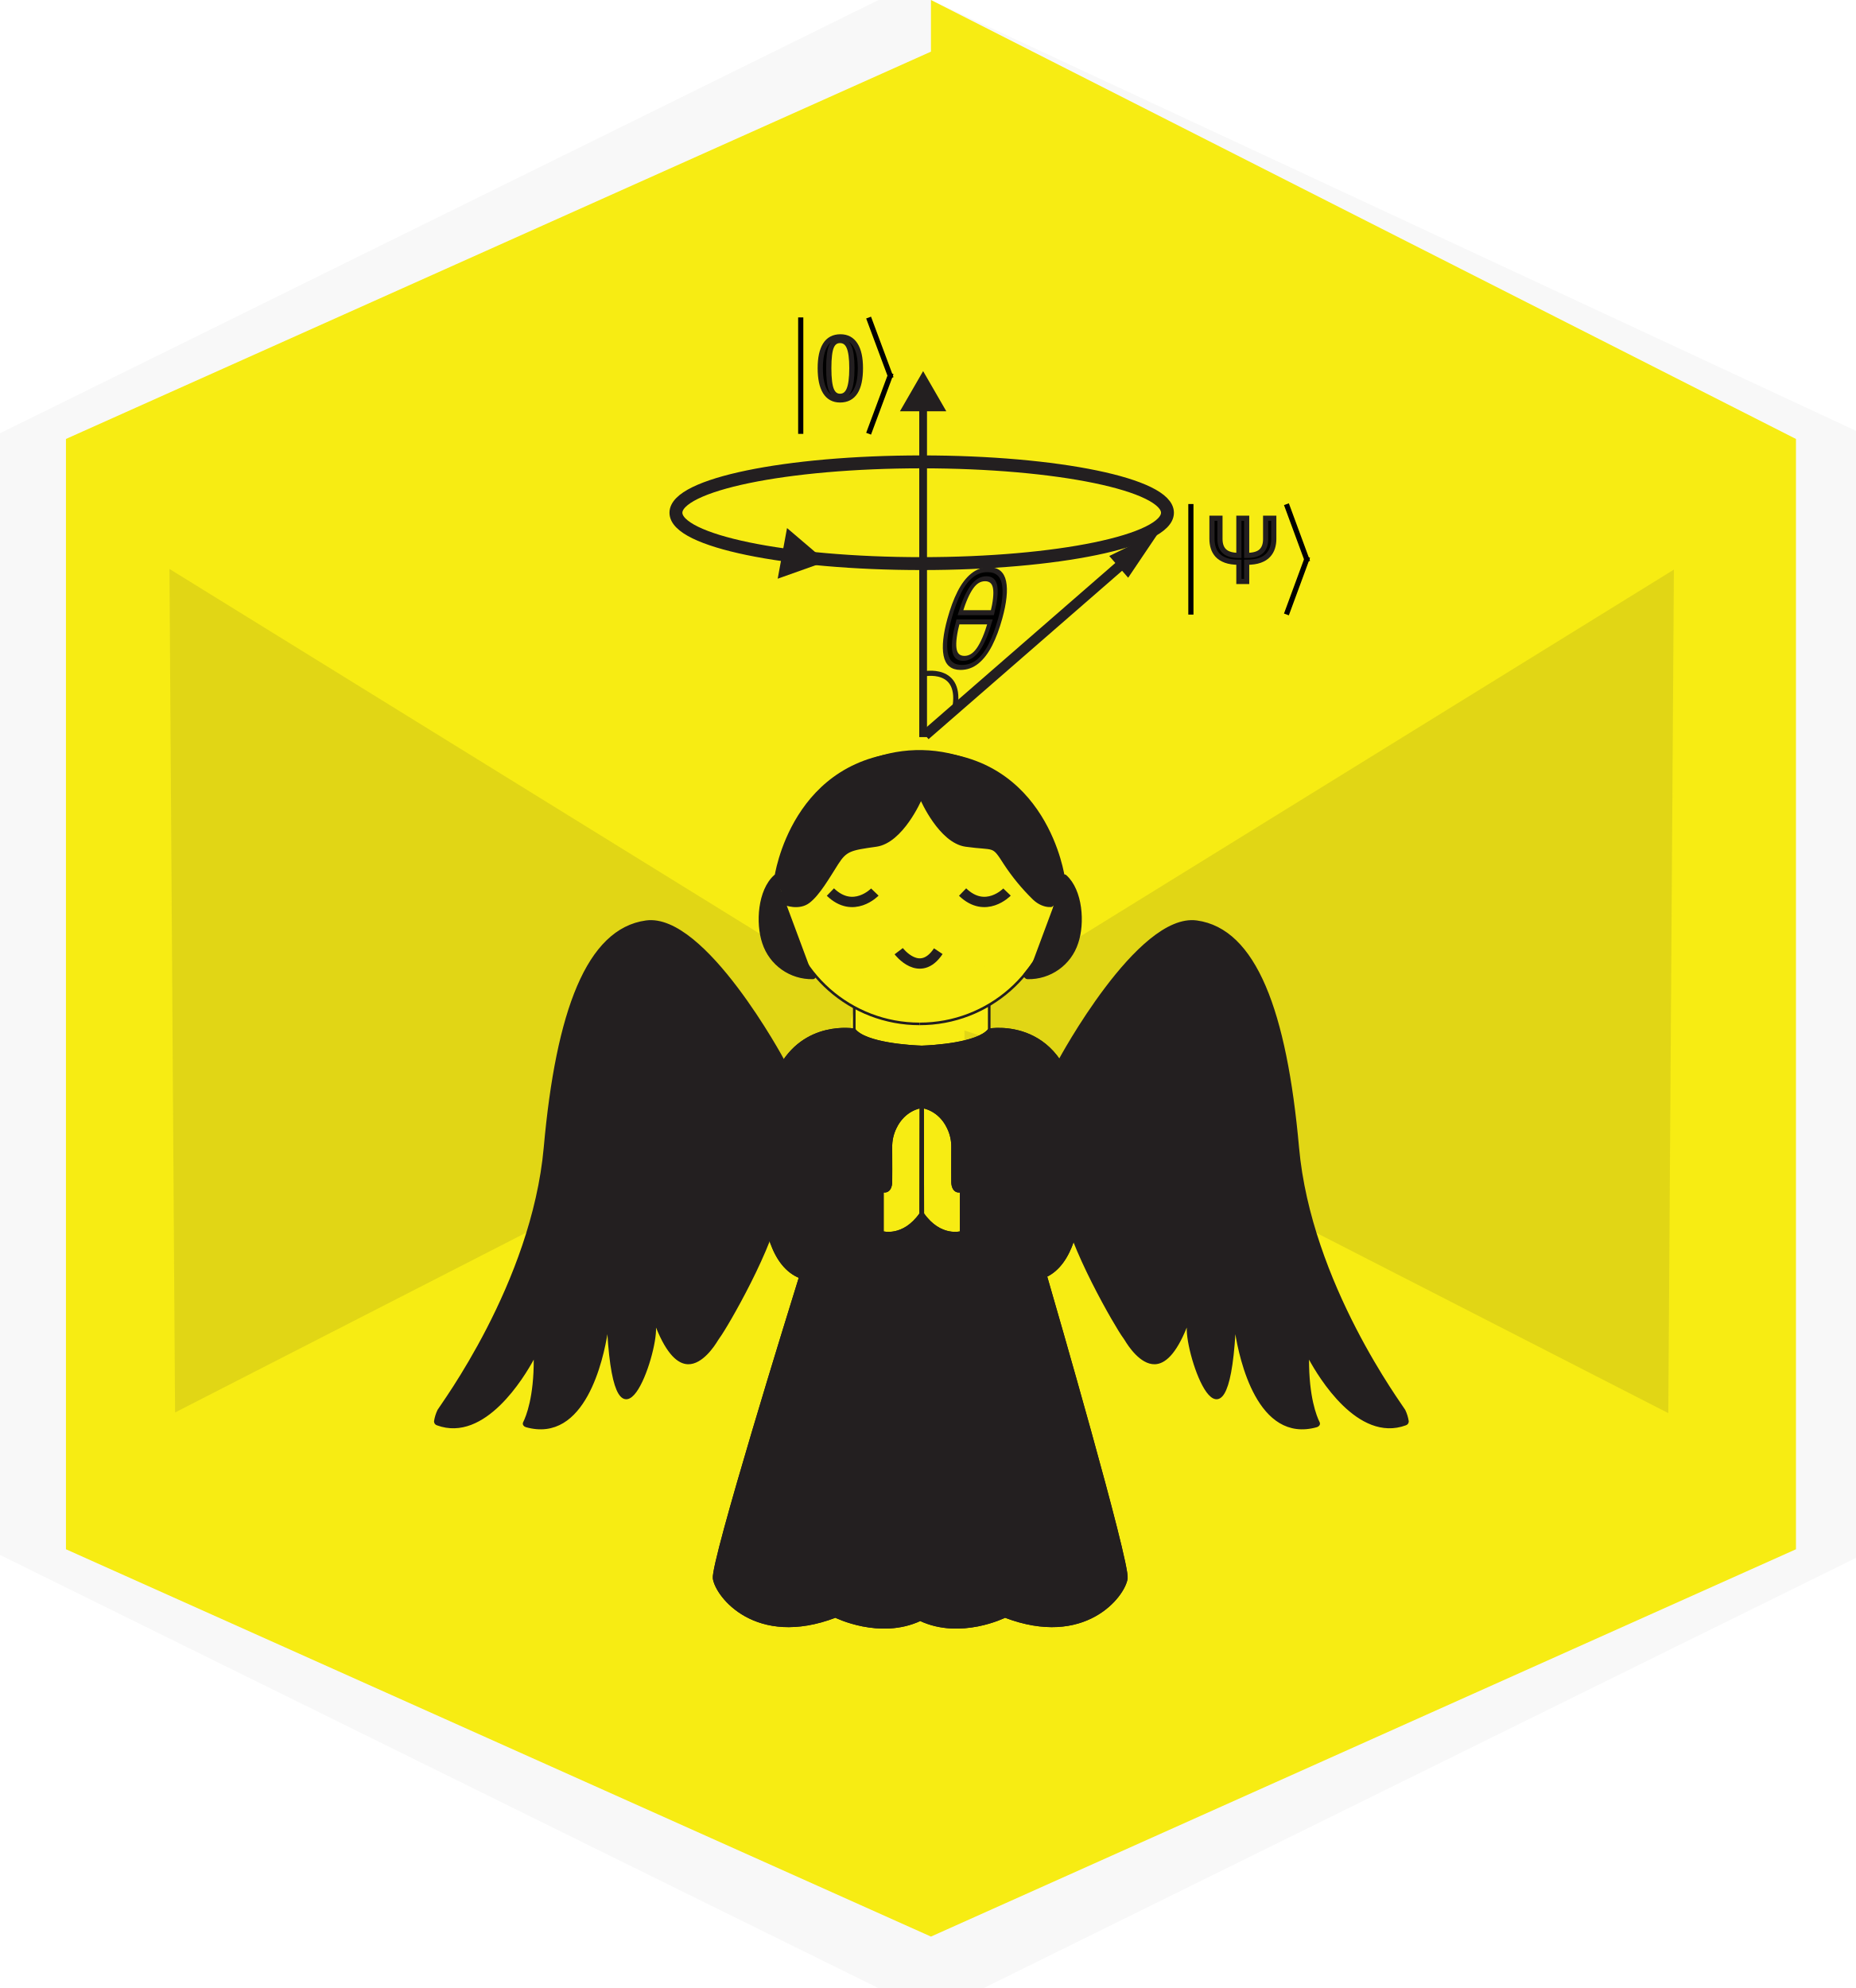
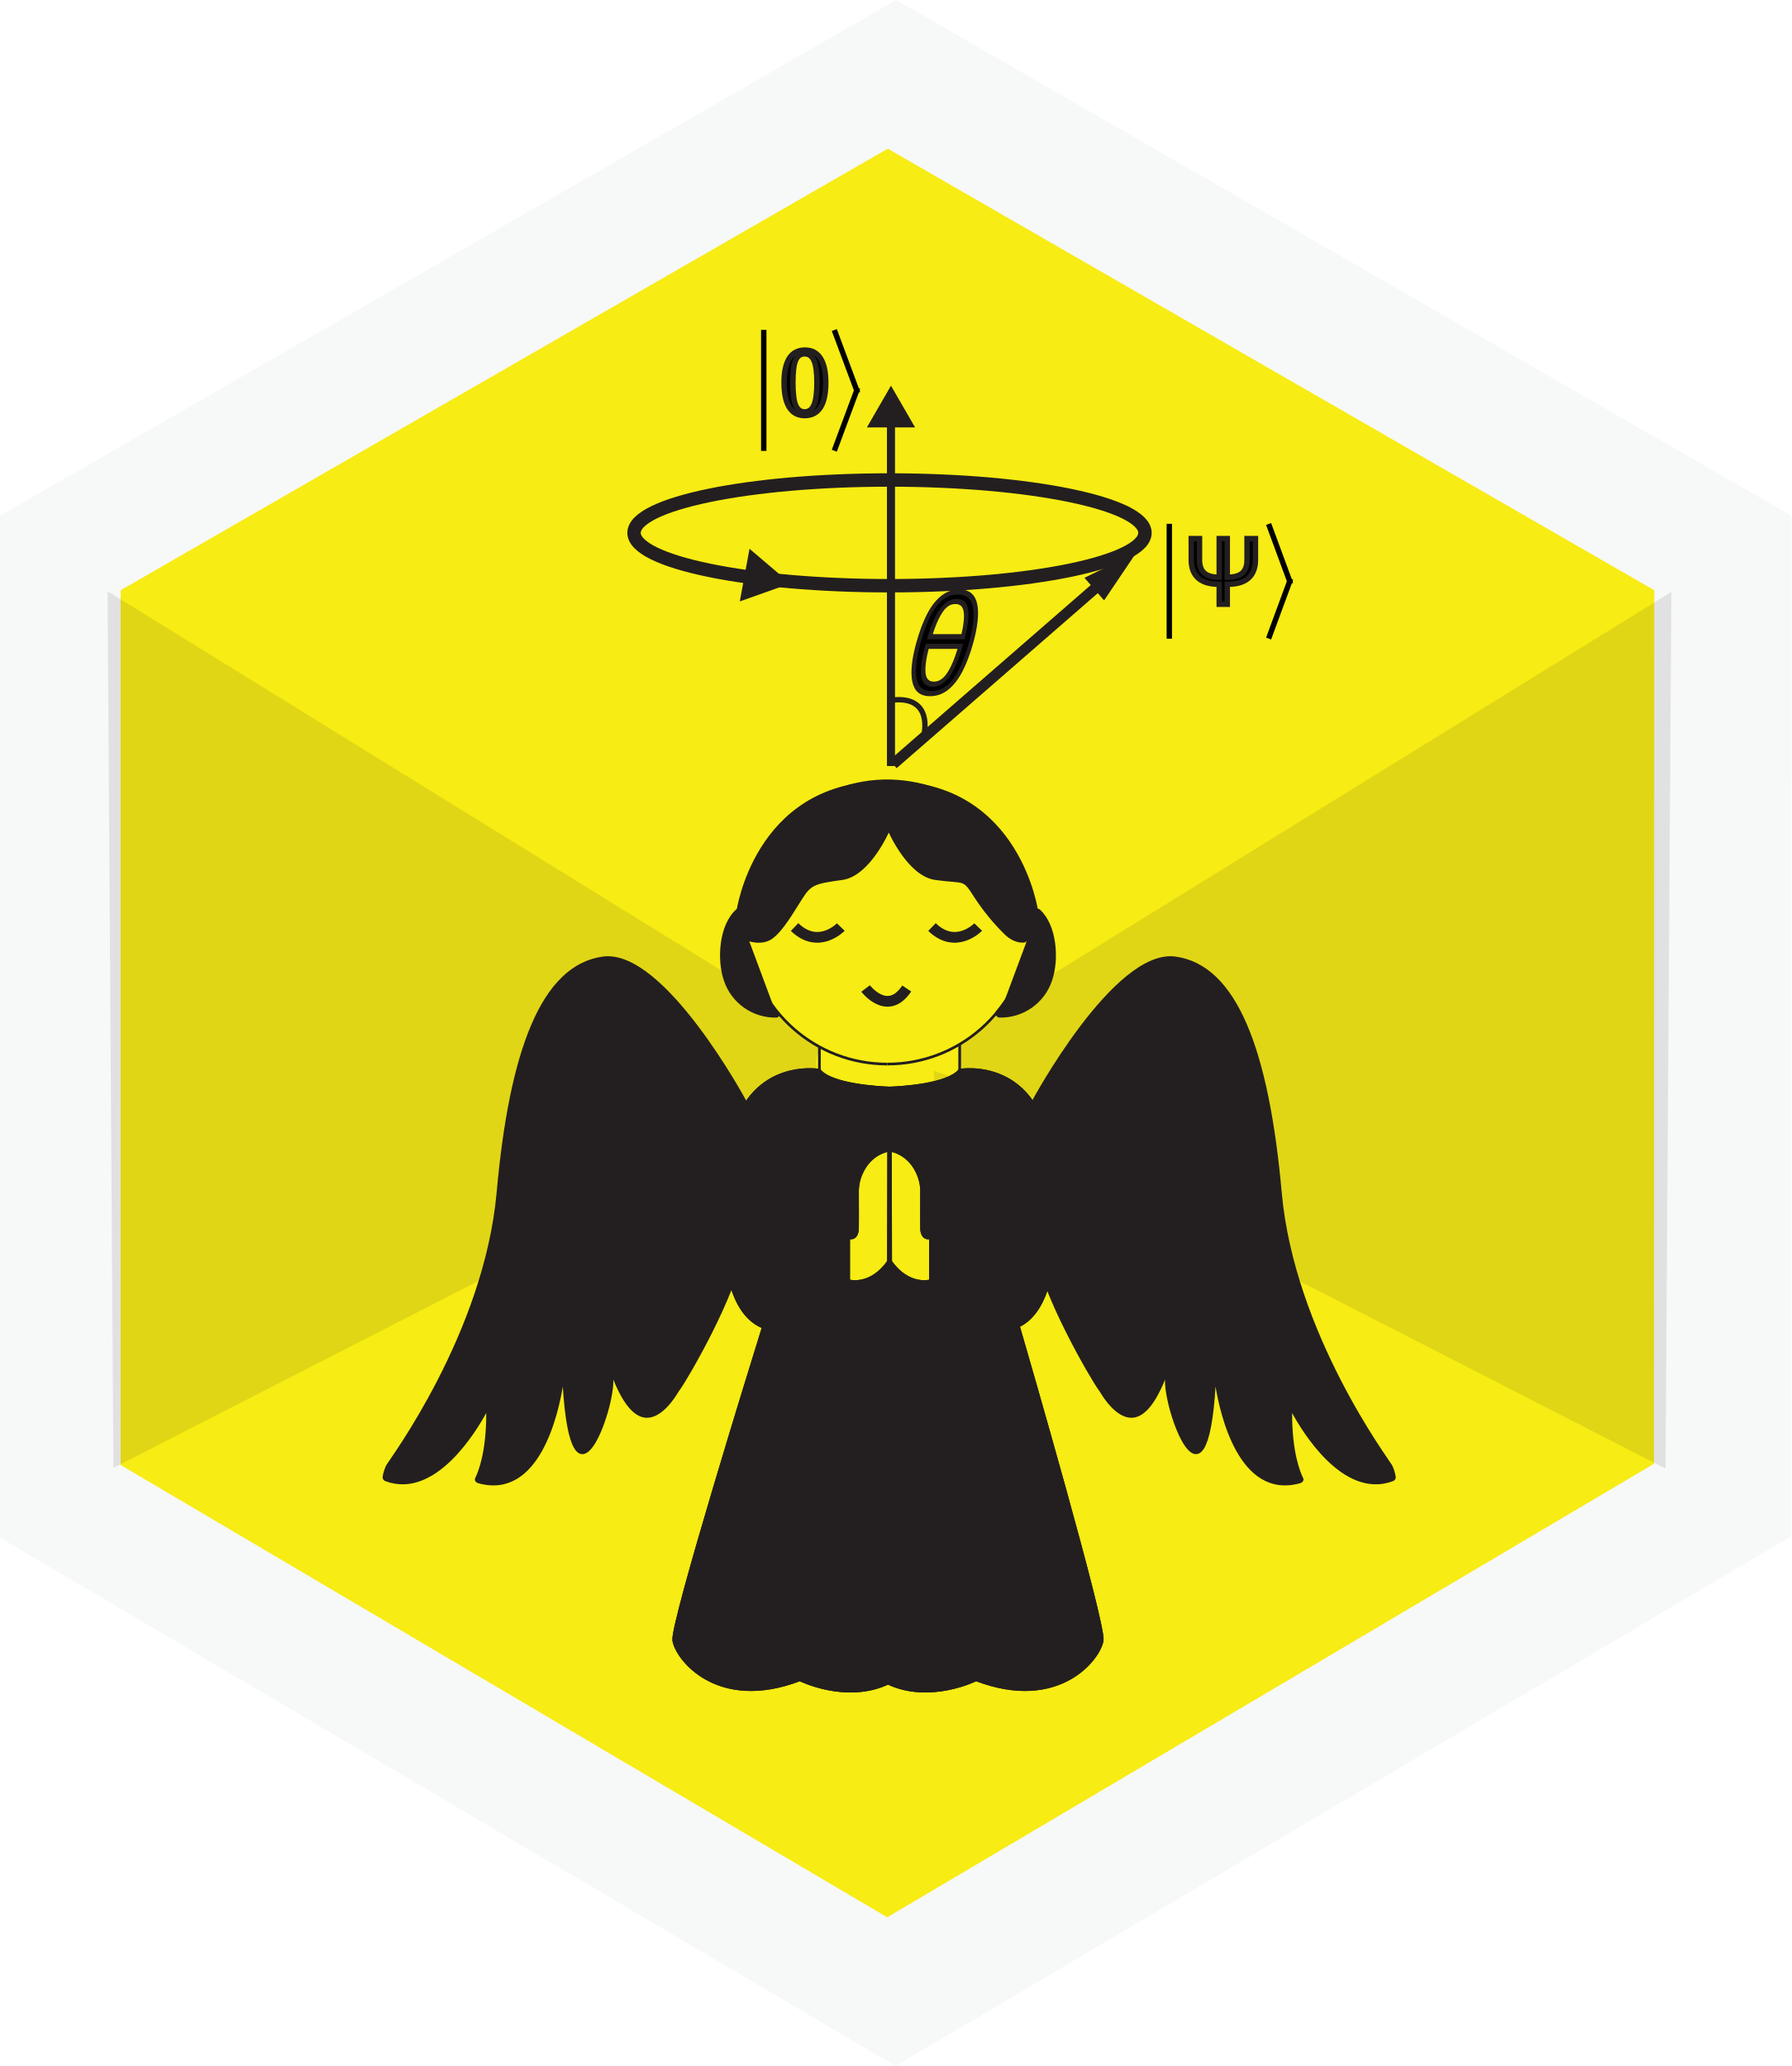
- <svg xmlns="http://www.w3.org/2000/svg" viewBox="0 0 667.501 769.915" width="140" height="150">
+ <svg xmlns="http://www.w3.org/2000/svg" viewBox="0 0 667.501 769.915">
  <defs>
    <style>
      .cls-1 {
-         fill: #f8f8f8;
+         fill: #f7f8f8;
      }

      .cls-12, .cls-2 {
        fill: #f7ec13;
      }

      .cls-10, .cls-13, .cls-3, .cls-5, .cls-7, .cls-8, .cls-9 {
        fill: none;
      }

      .cls-4 {
        fill: #2b2626;
        opacity: 0.11;
      }

      .cls-10, .cls-11, .cls-12, .cls-14, .cls-15, .cls-16, .cls-5, .cls-7, .cls-8, .cls-9 {
        stroke: #231f20;
      }

      .cls-10, .cls-11, .cls-12, .cls-13, .cls-14, .cls-15, .cls-16, .cls-5, .cls-7, .cls-8, .cls-9 {
        stroke-miterlimit: 10;
      }

      .cls-5 {
        stroke-width: 4px;
      }

      .cls-11, .cls-6 {
        fill: #231f20;
      }

      .cls-7 {
        stroke-width: 3px;
      }

      .cls-13, .cls-14, .cls-15, .cls-16, .cls-9 {
        stroke-width: 2px;
      }

      .cls-10 {
        stroke-width: 5px;
      }

      .cls-13 {
        stroke: #000;
        stroke-linecap: square;
      }

      .cls-14 {
        font-size: 36.199px;
        font-family: TimesNewRomanPSMT, Times New Roman;
      }

      .cls-15 {
        font-size: 50.697px;
      }

      .cls-15, .cls-16 {
        font-family: SymbolMT, Symbol;
      }

      .cls-16 {
        font-size: 34.284px;
      }
    </style>
  </defs>
  <g id="Layer_14" data-name="Layer 14">
-     <polygon class="cls-1" points="335 -10 -30 170 -30 600 335 780 700 600 700 170 335 0" />
+     <polygon class="cls-1" points="333.909 0 0.019 192.208 0 573.009 333.676 769.915 667.389 572.487 667.501 192.208 333.909 0" />
  </g>
  <g id="Layer_12" data-name="Layer 12">
-     <polygon class="cls-2" points="335 20 0 170 0 600 335 750 670 600 670 170 335 0" width="1000" height="1500" />
+     <polygon class="cls-2" points="330.774 55.42 44.952 219.957 44.937 545.936 330.575 714.495 616.245 545.489 616.341 219.957 330.774 55.42" />
  </g>
  <g id="Layer_13" data-name="Layer 13">
    <path class="cls-3" d="M620.586,547.444" transform="translate(-0.03263 -0.1671)" />
    <path class="cls-4" d="M305.11,404.745c.681-3.004-1.822-7.556-.798-10.451.46-1.3.933-2.607,1.269-3.946.297-1.182.3-.04.094-1.628a5.786,5.786,0,0,1,.77-3.634L40.118,220.508l2.17,326.681L302.543,413.887C307.136,413.535,304.3,408.319,305.11,404.745Z" transform="translate(-0.03263 -0.1671)" />
    <path class="cls-4" d="M346.95,391.199a12.469,12.469,0,0,1,.547,2.372,49.865,49.865,0,0,1,.075,14.036l273.014,139.836,2.17-326.681Z" transform="translate(-0.03263 -0.1671)" />
  </g>
  <g id="Layer_22" data-name="Layer 22">
-     <polyline class="cls-2" points="357.24 389.803 347.697 393.936 346.644 398.66 354.272 401.149 357.559 399.681" width="150" height="150" />
-     <polygon class="cls-2" points="354.639 373.351 355.692 384.266 344.585 384.649 344.011 374.021 354.639 373.351" width="150" height="150" />
+     <polyline class="cls-2" points="357.24 389.803 347.697 393.936 346.644 398.66 354.272 401.149 357.559 399.681" />
+     <polygon class="cls-2" points="354.639 373.351 355.692 384.266 344.585 384.649 344.011 374.021 354.639 373.351" />
  </g>
-   <g id="Layer_9" data-name="Layer 9" width="150" height="150">
+   <g id="Layer_9" data-name="Layer 9">
    <g>
      <line class="cls-5" x1="332.761" y1="284.753" x2="410.581" y2="217.038" />
      <polygon class="cls-6" points="411.373 223.744 423.413 205.872 404.05 215.327 411.373 223.744" />
    </g>
    <g>
      <line class="cls-7" x1="331.965" y1="285.463" x2="331.965" y2="156.646" />
      <polygon class="cls-6" points="340.941 159.272 331.965 143.728 322.99 159.272 340.941 159.272" />
    </g>
    <path class="cls-8" d="M331.187,270.823" transform="translate(-0.03263 -0.1671)" />
    <path class="cls-9" d="M331.998,261.178s15.506-3.363,12.193,13.774" transform="translate(-0.03263 -0.1671)" />
  </g>
  <g id="Layer_3" data-name="Layer 3">
    <path class="cls-8" d="M282.114,284.814" transform="translate(-0.03263 -0.1671)" />
    <path class="cls-8" d="M306.021,263.1" transform="translate(-0.03263 -0.1671)" />
    <path class="cls-8" d="M300.152,288.946" transform="translate(-0.03263 -0.1671)" />
    <path class="cls-8" d="M303.371,261.979" transform="translate(-0.03263 -0.1671)" />
    <path class="cls-8" d="M330.673,264.861" transform="translate(-0.03263 -0.1671)" />
  </g>
  <g id="Layer_7" data-name="Layer 7">
    <ellipse class="cls-10" cx="331.413" cy="198.574" rx="95.181" ry="19.7" />
    <polygon class="cls-6" points="275.642 224.119 294.434 217.443 279.258 204.504 275.642 224.119" />
  </g>
  <g id="Layer_5" data-name="Layer 5">
    <path class="cls-11" d="M276.437,465.92c-2.163,16.311-20.784,48.277-23.618,52.042a12.256,12.256,0,0,0-.739,1.102c-1.206,2.024-5.814,9.103-11.169,8.95-3.562-.102-7.696-3.496-11.896-13.902-.155-.385-.992-.353-.969.049.637,11.08-14.741,54.547-17.866,1.997-.022-.378-.776-.386-.836-.01-1.635,10.281-8.61,42.598-31.047,36.258-.652-.184-1-.73-.754-1.222,1.185-2.371,4.224-9.9,4.155-24.642-.002-.384-.699-.497-.892-.142-3.7,6.821-18.795,31.979-36.924,25.298a1.09,1.09,0,0,1-.806-1.05,15.016,15.016,0,0,1,1.315-4.236c.754-1.501,36.445-49.025,41.179-101.832s16.576-84.333,39.134-87.439,53.083,53.714,53.083,53.714" transform="translate(-0.03263 -0.1671)" />
    <path class="cls-11" d="M386.216,465.92c2.163,16.311,20.784,48.277,23.618,52.042a12.256,12.256,0,0,1,.739,1.102c1.206,2.024,5.814,9.103,11.169,8.95,3.562-.102,7.696-3.496,11.896-13.902.155-.385.992-.353.969.049-.637,11.08,14.741,54.547,17.866,1.997.022-.378.776-.386.836-.01,1.635,10.281,8.61,42.598,31.047,36.258.652-.184 1-.73.754-1.222-1.185-2.371-4.224-9.9-4.155-24.642.002-.384.699-.497.892-.142,3.7,6.821,18.795,31.979,36.924,25.298a1.09,1.09,0,0,0,.806-1.05,15.016,15.016,0,0,0-1.315-4.236c-.754-1.501-36.445-49.025-41.179-101.832s-16.576-84.333-39.134-87.439S384.868,410.854,384.868,410.854" transform="translate(-0.03263 -0.1671)" />
    <path class="cls-8" d="M421.813,511.051" transform="translate(-0.03263 -0.1671)" />
    <path class="cls-8" d="M385.878,414.095" transform="translate(-0.03263 -0.1671)" />
    <path class="cls-8" d="M356.422,398.988" transform="translate(-0.03263 -0.1671)" />
    <path class="cls-8" d="M275.88,414.095" transform="translate(-0.03263 -0.1671)" />
    <path class="cls-8" d="M239.945,511.051" transform="translate(-0.03263 -0.1671)" />
    <path class="cls-8" d="M305.335,398.988" transform="translate(-0.03263 -0.1671)" />
    <line class="cls-8" x1="305.303" y1="390.293" x2="305.303" y2="398.821" />
    <path class="cls-8" d="M330.637,396.7" transform="translate(-0.03263 -0.1671)" />
    <path class="cls-8" d="M312.288,314.482" transform="translate(-0.03263 -0.1671)" />
    <path class="cls-8" d="M278.09,344.439" transform="translate(-0.03263 -0.1671)" />
    <path class="cls-11" d="M278.978,332.819a52.849,52.849,0,0,1,104.12,17.516c.055.646-4.15,1.677-8.177-2.101a81.34,81.34,0,0,1-11.239-13.624c-4.912-7.691-3.638-5.402-15.165-7.02-10.002-1.404-17.101-17.836-17.101-17.836l-.242-.56-.242.56s-7.098,16.432-17.101,17.836-11.777,1.716-15.165,7.02-7.098,11.856-10.97,14.82-9.196.78-9.196.78l-.357-.146a53.219,53.219,0,0,1,.226-13.908Q278.622,334.47,278.978,332.819Z" transform="translate(-0.03263 -0.1671)" />
    <path class="cls-5" d="M313.294,345.641s-8.281,8.632-17.208,0" transform="translate(-0.03263 -0.1671)" />
    <path class="cls-5" d="M364.488,345.641s-8.281,8.632-17.208,0" transform="translate(-0.03263 -0.1671)" />
    <path class="cls-5" d="M322.544,368.539s8.147,10.751,15.326,0" transform="translate(-0.03263 -0.1671)" />
    <path class="cls-8" d="M404.049,551.144" transform="translate(-0.03263 -0.1671)" />
    <path class="cls-8" d="M240.805,515.887" transform="translate(-0.03263 -0.1671)" />
    <path class="cls-8" d="M266.402,535.44" transform="translate(-0.03263 -0.1671)" />
    <path class="cls-8" d="M348.749,444.657" transform="translate(-0.03263 -0.1671)" />
    <path class="cls-8" d="M273.155,494.11" transform="translate(-0.03263 -0.1671)" />
    <path class="cls-8" d="M295.706,495.711" transform="translate(-0.03263 -0.1671)" />
    <path class="cls-8" d="M316.222,477.435v1.32s-3.134,15.471-23.952,17.043a17.416,17.416,0,0,1-7.835-1.059" transform="translate(-0.03263 -0.1671)" />
    <path class="cls-8" d="M357.597,398.988" transform="translate(-0.03263 -0.1671)" />
    <line class="cls-8" x1="357.564" y1="389.279" x2="357.564" y2="398.821" />
    <path class="cls-8" d="M379.476,494.324c20.279-9.646,12.275-61.427,12.275-61.427-3.926-39.317-34.154-33.907-34.154-33.907-4.398,5.548-22.216,6.493-26.134,6.632-3.909-.138-21.728-1.083-26.125-6.632,0,0-19.495-3.487-29.209,15.495a51.546,51.546,0,0,0-4.945,18.412s-8.256,53.411,13.252,61.843c-3.589,11.536-34.255,110.358-33.379,116.704.935,6.737,16.133,26.502,46.994,14.713,0,0,17.178,8.628,32.832,1.263,15.645,7.365,32.823-1.263,32.823-1.263,30.86,11.789,46.059-7.976,46.994-14.713C411.574,605.064,382.551,504.898,379.476,494.324Zm-48.409-24.044c-6.74,9.606-14.845,7.196-14.845,7.196V461.418c3.387.78,3.303-3.424,3.303-3.424s.059-8.783,0-13.399a16.575,16.575,0,0,1,1.702-7.713c3.463-7.259,9.916-8.032,9.916-8.032Zm15.645,7.196s-8.105,2.41-14.845-7.196l-.076-41.429s6.453.773,9.916,8.032a16.513,16.513,0,0,1,1.693,7.713c-.051,4.615,0,13.399,0,13.399s-.084,4.204,3.311,3.424Z" transform="translate(-0.03263 -0.1671)" />
    <path class="cls-8" d="M346.712,477.435v1.32s3.134,15.471,23.952,17.043a17.168,17.168,0,0,0,8.812-1.475" transform="translate(-0.03263 -0.1671)" />
    <path class="cls-11" d="M379.476,494.324c20.279-9.646,12.275-61.427,12.275-61.427-3.926-39.317-34.154-33.907-34.154-33.907-4.398,5.548-22.216,6.493-26.134,6.632-3.909-.138-21.728-1.083-26.125-6.632,0,0-19.495-3.487-29.209,15.495a51.546,51.546,0,0,0-4.945,18.412s-8.256,53.411,13.252,61.843c-3.589,11.536-34.255,110.358-33.379,116.704.935,6.737,16.133,26.502,46.994,14.713,0,0,17.178,8.628,32.832,1.263,15.645,7.365,32.823-1.263,32.823-1.263,30.86,11.789,46.059-7.976,46.994-14.713C411.574,605.064,382.551,504.898,379.476,494.324Zm-48.409-24.044c-6.74,9.606-14.845,7.196-14.845,7.196V461.418c3.387.78,3.303-3.424,3.303-3.424s.059-8.783,0-13.399a16.575,16.575,0,0,1,1.702-7.713c3.463-7.259,9.916-8.032,9.916-8.032Zm15.645,7.196s-8.105,2.41-14.845-7.196l-.076-41.429s6.453.773,9.916,8.032a16.513,16.513,0,0,1,1.693,7.713c-.051,4.615,0,13.399,0,13.399s-.084,4.204,3.311,3.424Z" transform="translate(-0.03263 -0.1671)" />
    <path class="cls-6" d="M277.649,347.163a1.001,1.001,0,0,0,0-2,1.001,1.001,0,0,0,0,2Z" transform="translate(-0.03263 -0.1671)" />
    <path class="cls-6" d="M385.895,342.892a1.001,1.001,0,0,0,0-2,1.001,1.001,0,0,0,0,2Z" transform="translate(-0.03263 -0.1671)" />
    <path class="cls-12" d="M330.637,396.7a52.812,52.812,0,0,0,52.458-46.339" transform="translate(-0.03263 -0.1671)" />
    <path class="cls-12" d="M278.177,350.348a52.812,52.812,0,0,0,52.46,46.353" transform="translate(-0.03263 -0.1671)" />
    <path class="cls-6" d="M381.76,341.741a1.251,1.251,0,0,0,0-2.5,1.251,1.251,0,0,0,0,2.5Z" transform="translate(-0.03263 -0.1671)" />
    <g>
      <path class="cls-6" d="M386.616,340.022c2.097,1.519,3.067,4.068,3.774,6.508,1.753,6.055,2.525,12.614.461,18.577a25.012,25.012,0,0,1-2.989,5.832,13.83,13.83,0,0,1-2.107,2.533,15.528,15.528,0,0,1-4.077,2.467,19.899,19.899,0,0,1-9.238,2.194" transform="translate(-0.03263 -0.1671)" />
      <path class="cls-6" d="M385.732,340.906c5.301,4.812,6.038,15.723,4.407,22.229a17.872,17.872,0,0,1-17.7,13.748,1.251,1.251,0,0,0,0,2.5,20.156,20.156,0,0,0,19.617-13.943c2.627-7.698,1.793-20.538-4.556-26.301-1.189-1.079-2.962.683-1.768,1.768Z" transform="translate(-0.03263 -0.1671)" />
    </g>
    <g>
      <path class="cls-6" d="M275.139,340.022c-2.097,1.519-3.067,4.068-3.774,6.508-1.753,6.055-2.525,12.614-.461,18.577a25.012,25.012,0,0,0,2.989,5.832,13.83,13.83,0,0,0,2.107,2.533,15.528,15.528,0,0,0,4.077,2.467,19.899,19.899,0,0,0,9.238,2.194" transform="translate(-0.03263 -0.1671)" />
      <path class="cls-6" d="M274.255,339.139c-6.356,5.77-7.164,18.594-4.556,26.301A20.139,20.139,0,0,0,289.316,379.383a1.251,1.251,0,0,0,0-2.5,17.931,17.931,0,0,1-17.7-13.748c-1.733-6.407-.795-17.506,4.407-22.229,1.194-1.084-.578-2.848-1.768-1.768Z" transform="translate(-0.03263 -0.1671)" />
    </g>
    <path class="cls-6" d="M383.504,341.892c-.375,5.037-.982,9.983-1.706,14.977-1.099,7.582-5.817,14.314-10.619,20.107-1.02,1.23.74,3.008,1.768,1.768,4.576-5.52,9.124-11.827,10.973-18.876,1.495-5.701,1.65-12.132,2.085-17.975.119-1.605-2.381-1.597-2.5,0Z" transform="translate(-0.03263 -0.1671)" />
    <path class="cls-3" d="M330.637,291.241s19.655,33.073,29.657,33.073" transform="translate(-0.03263 -0.1671)" />
    <path class="cls-6" d="M332.868,291.241c47.537,1.04,53.991,48.673,53.991,48.673l-2.931,6.084" transform="translate(-0.03263 -0.1671)" />
    <path class="cls-6" d="M328.389,291.241c-47.537,1.04-53.991,48.673-53.991,48.673l2.931,6.084" transform="translate(-0.03263 -0.1671)" />
    <path class="cls-6" d="M382.146,339.37" transform="translate(-0.03263 -0.1671)" />
    <path class="cls-2" d="M347.937,394.311" transform="translate(-0.03263 -0.1671)" />
  </g>
  <g id="Layer_16" data-name="Layer 16">
    <g>
      <line class="cls-13" x1="284.565" y1="123.93" x2="284.565" y2="167.029" />
      <line class="cls-13" x1="311.197" y1="123.93" x2="319.215" y2="145.48" />
      <line class="cls-13" x1="319.215" y1="145.48" x2="311.197" y2="167.029" />
      <text class="cls-14" transform="translate(290.7394 154.5274) scale(1.01257 1)">0</text>
    </g>
  </g>
  <g id="Layer_18" data-name="Layer 18">
    <text class="cls-15" transform="matrix(0.79816, 0, -0.26605, 0.96396, 334.8766, 258.0045)">θ</text>
  </g>
  <g id="Layer_19" data-name="Layer 19">
    <g>
      <line class="cls-13" x1="435.665" y1="196.202" x2="435.665" y2="237.021" />
      <line class="cls-13" x1="473.007" y1="196.202" x2="480.53" y2="216.612" />
      <line class="cls-13" x1="480.53" y1="216.612" x2="473.007" y2="237.021" />
      <text class="cls-16" transform="translate(442.0187 225.1807)">Ψ</text>
    </g>
  </g>
</svg>
